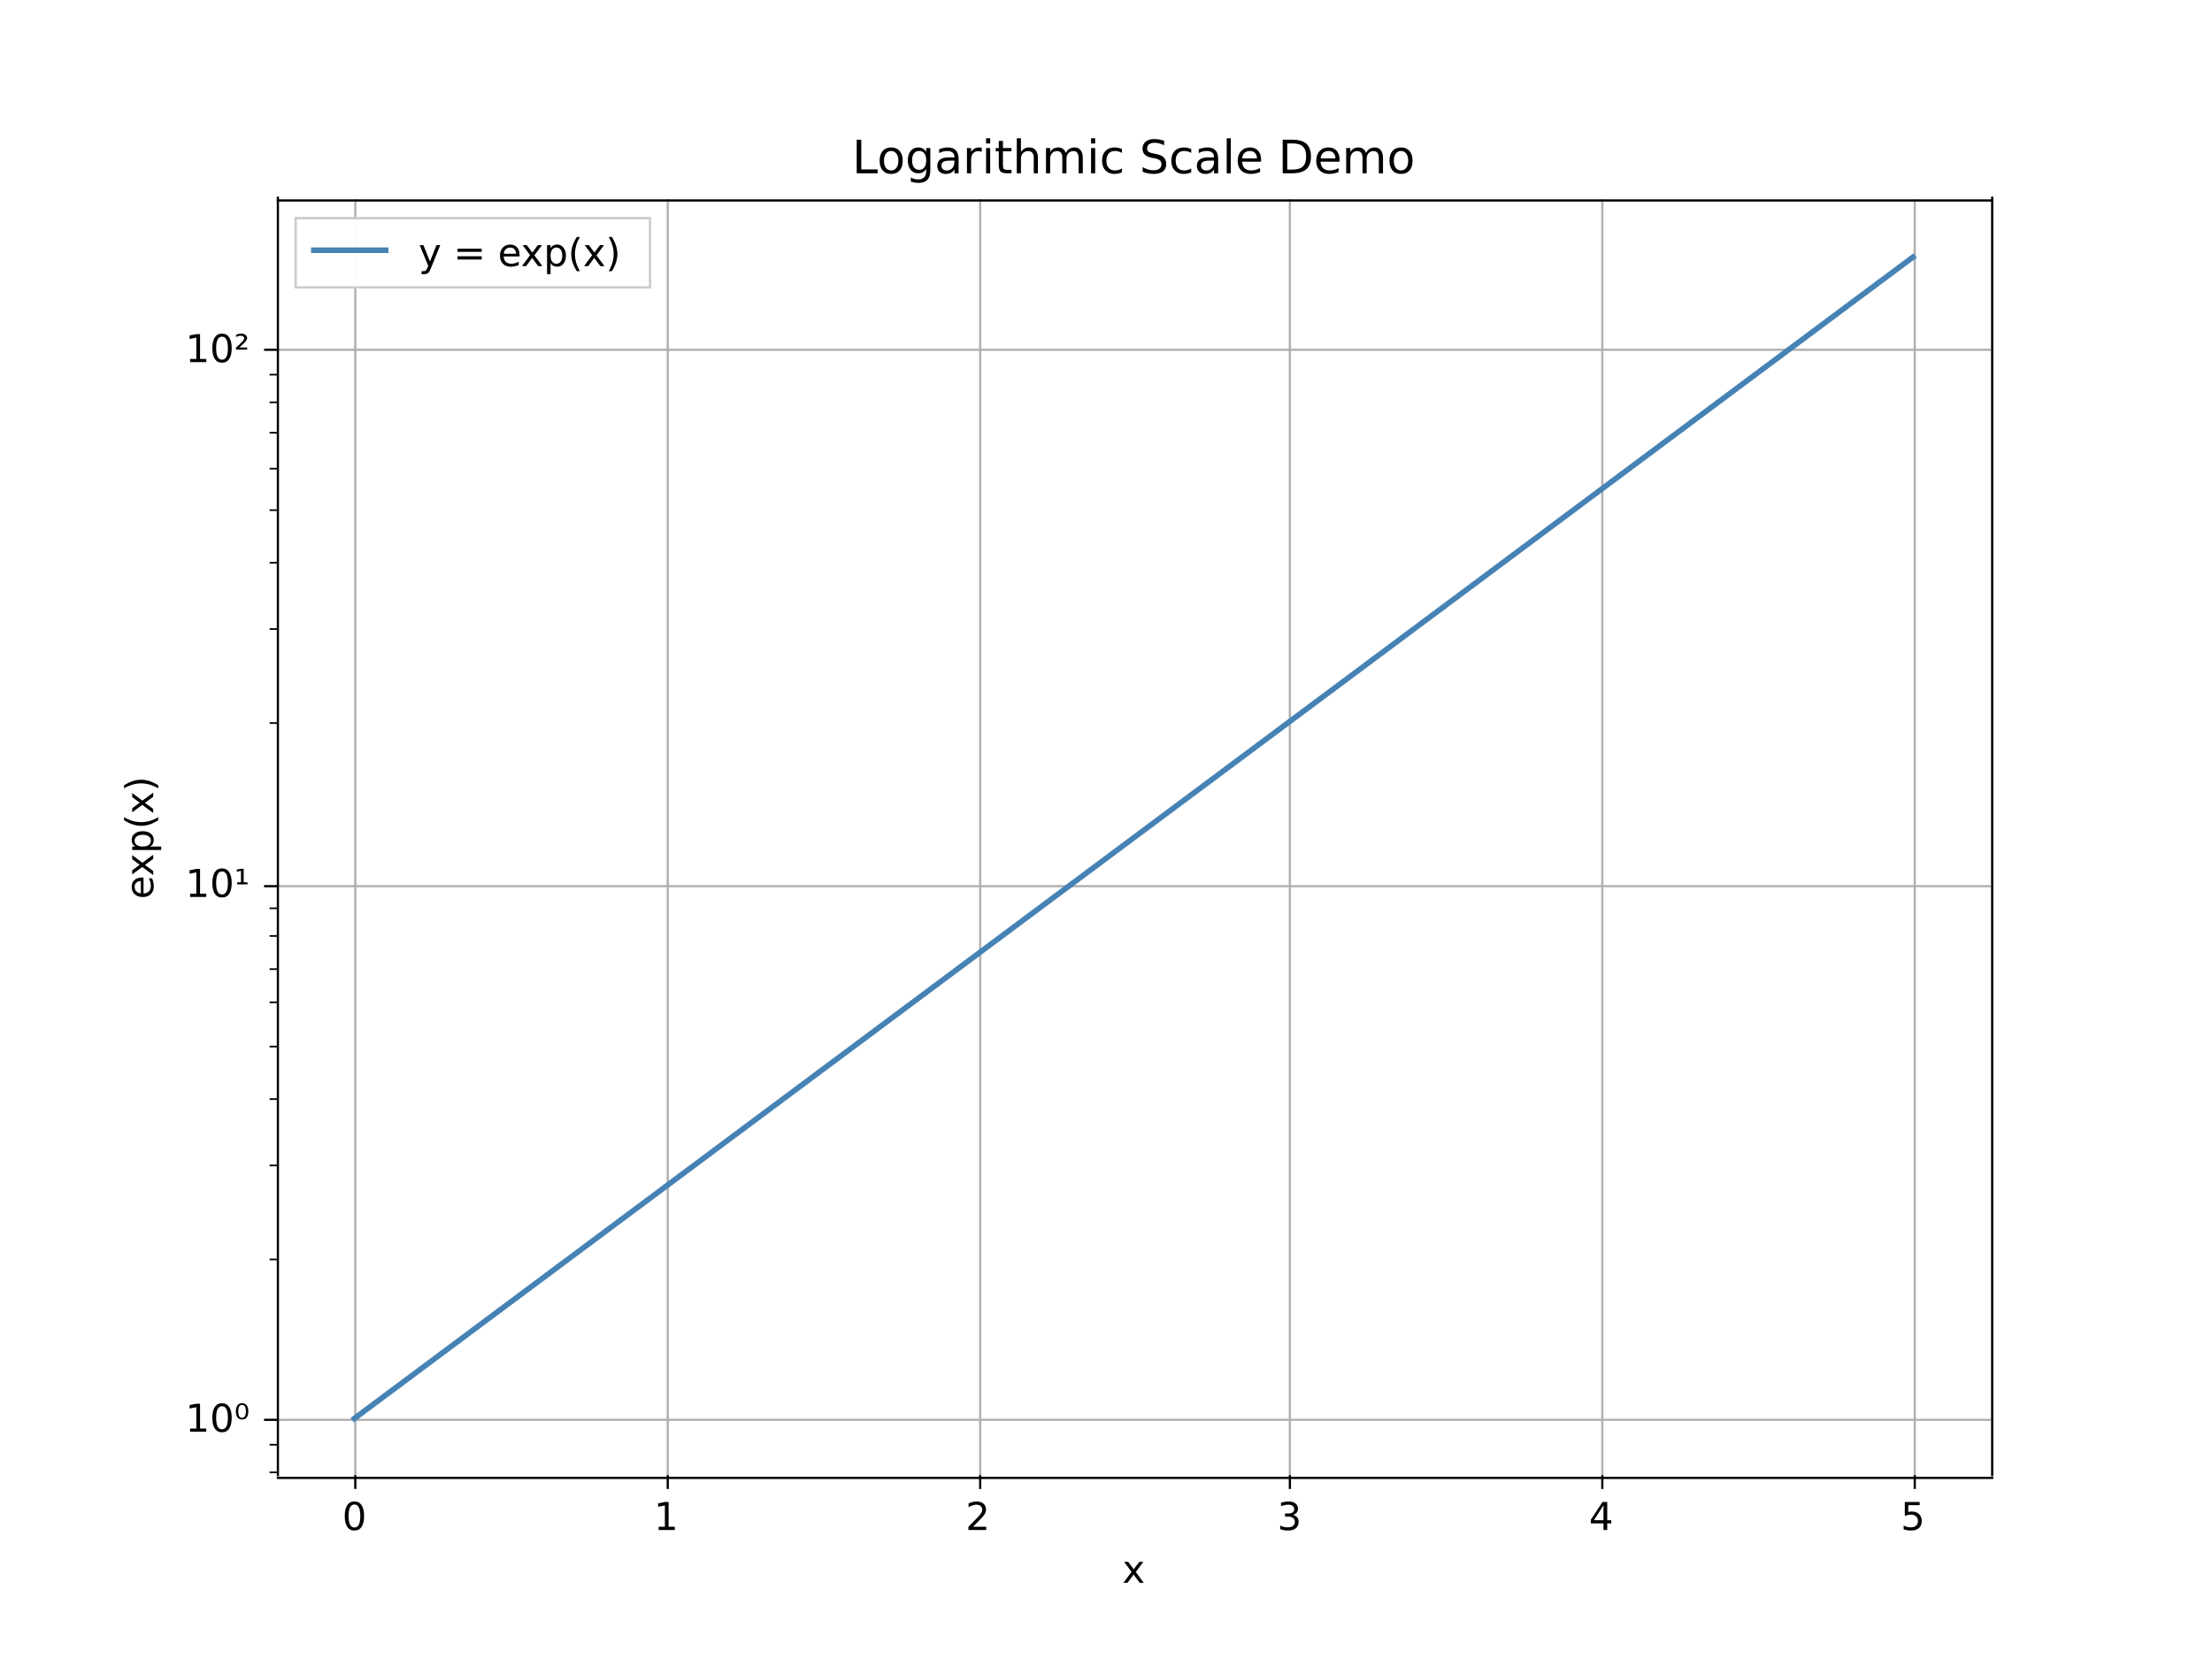
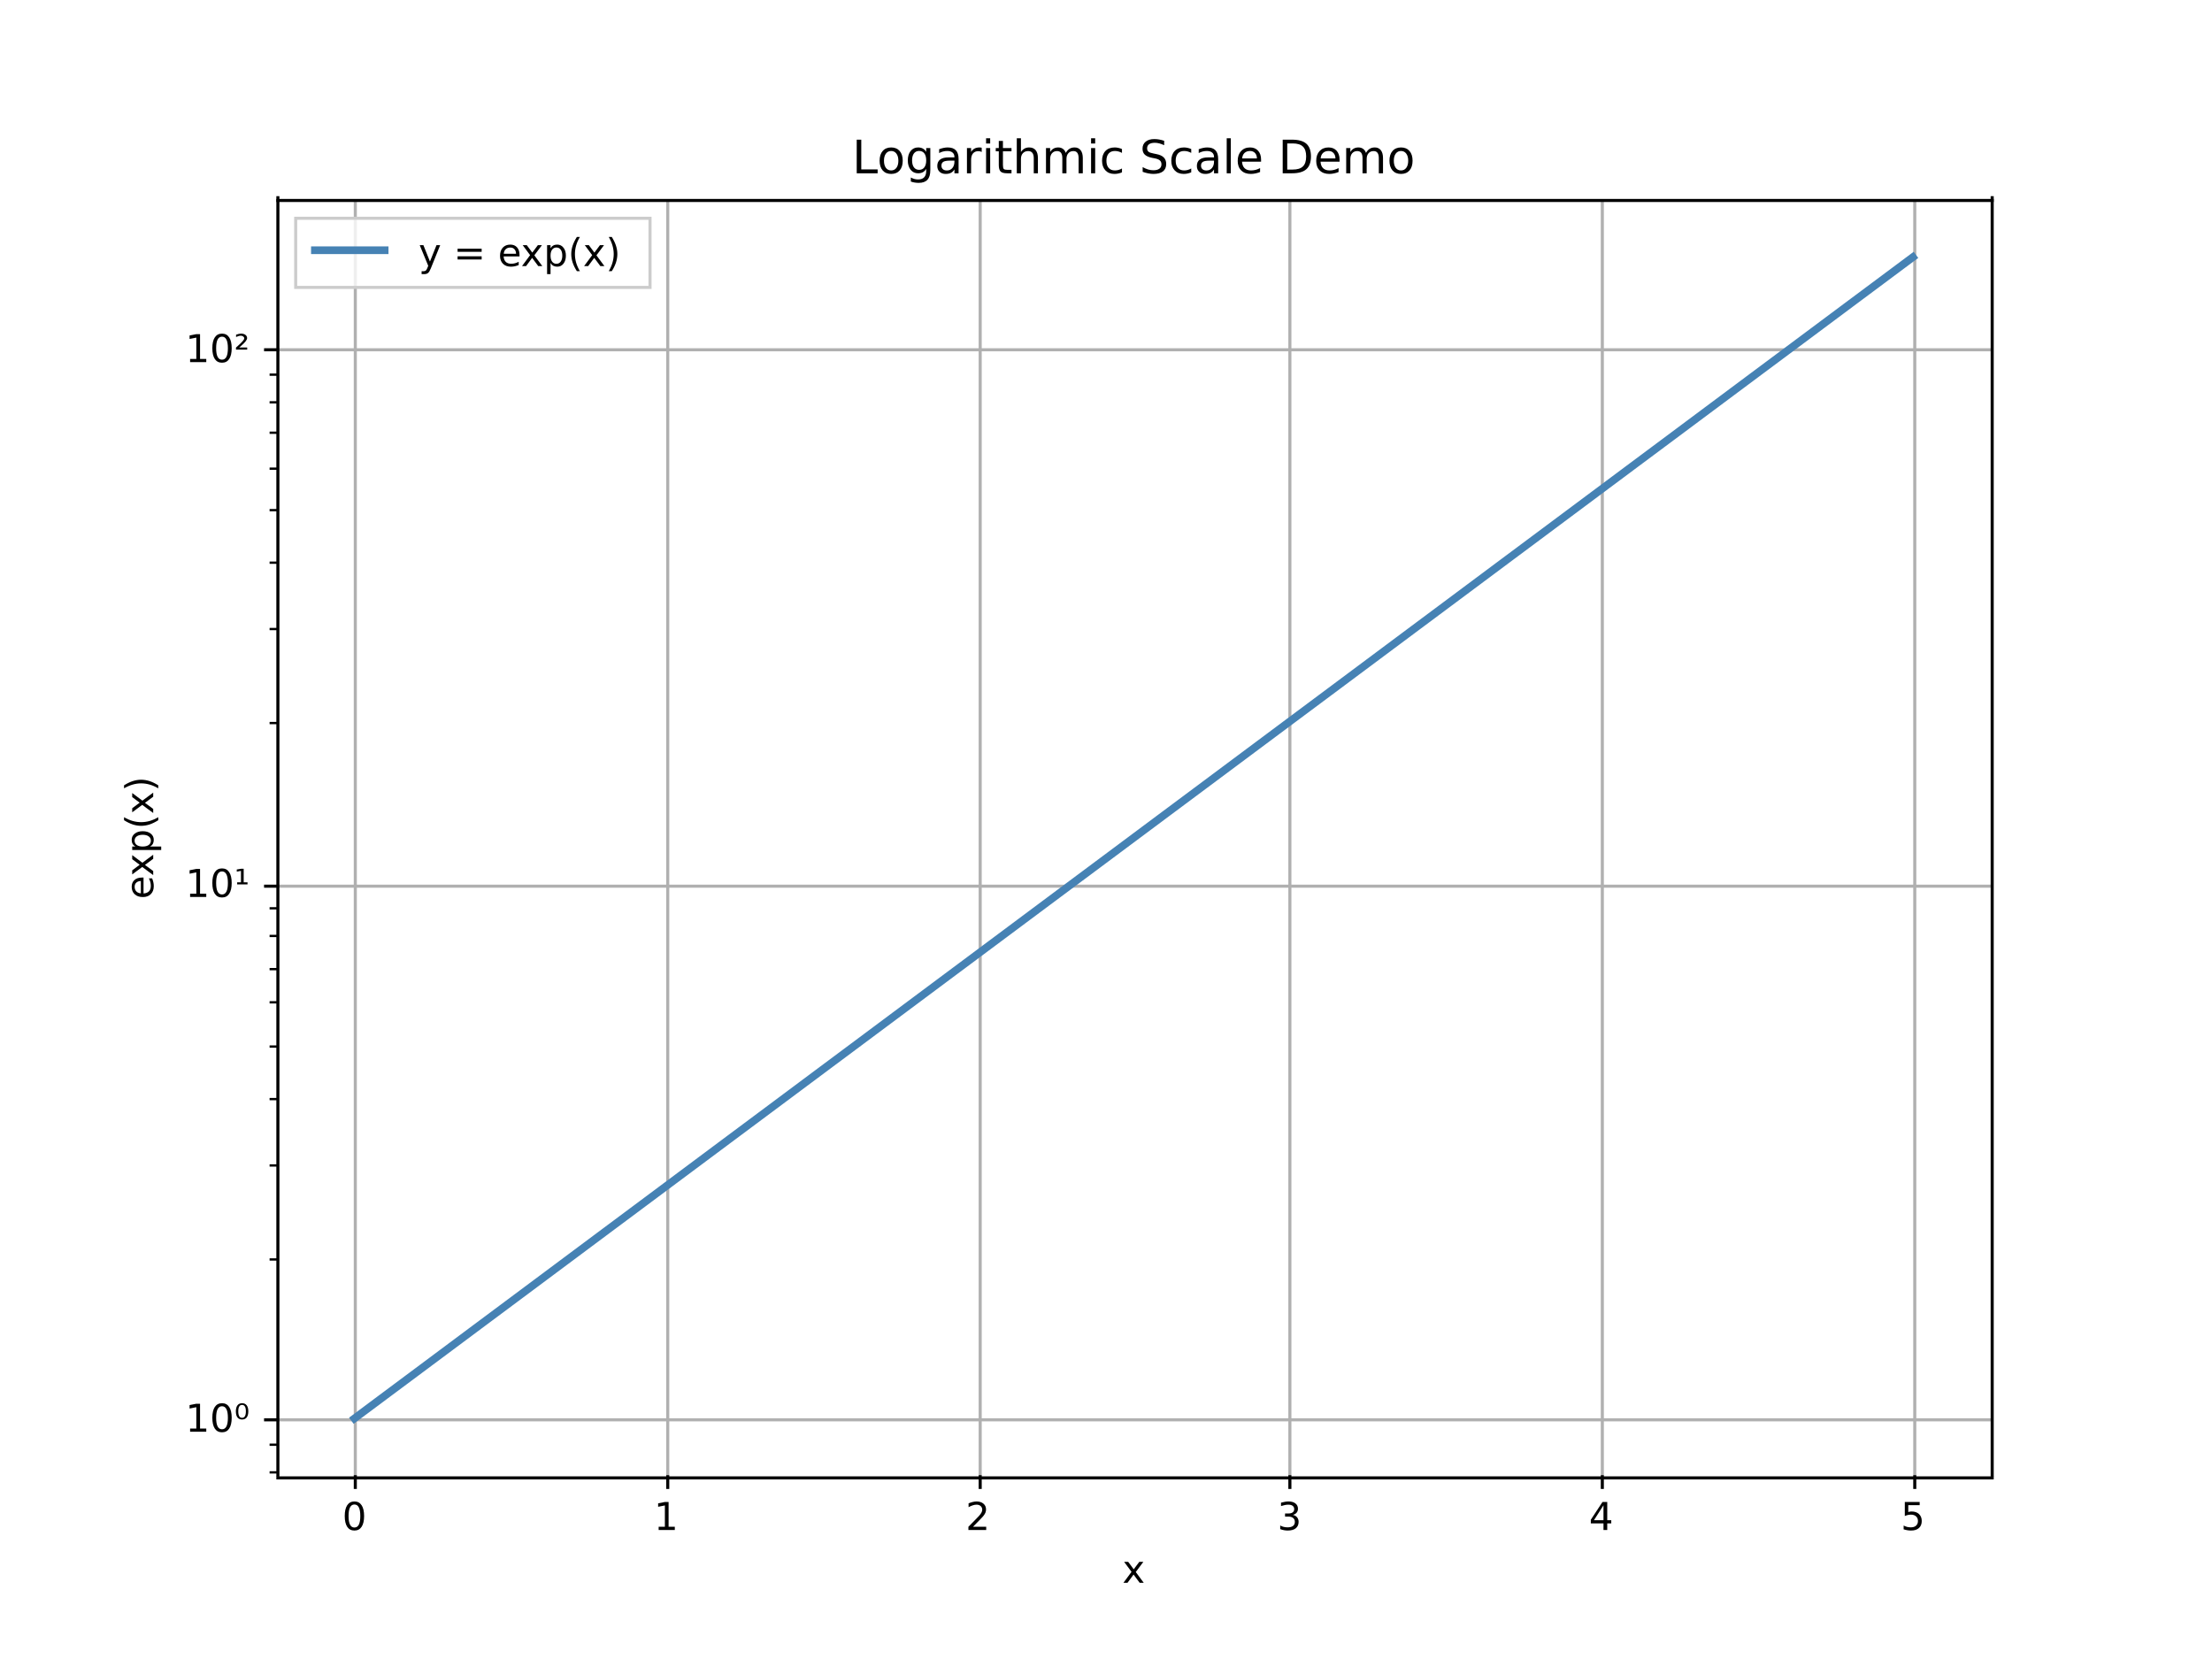
<svg xmlns="http://www.w3.org/2000/svg" width="800" height="600" viewBox="0 0 800 600">
  <defs>
    <clipPath id="clip-1">
      <rect x="100.00" y="66.00" width="620.00" height="462.00" />
    </clipPath>
    <clipPath id="clip-2">
      <rect x="100.00" y="66.00" width="620.00" height="462.00" />
    </clipPath>
    <clipPath id="clip-3">
      <rect x="100.00" y="66.00" width="620.00" height="462.00" />
    </clipPath>
    <clipPath id="clip-4">
      <rect x="100.00" y="66.00" width="620.00" height="462.00" />
    </clipPath>
    <clipPath id="clip-5">
      <rect x="100.00" y="66.00" width="620.00" height="462.00" />
    </clipPath>
    <clipPath id="clip-6">
      <rect x="100.00" y="66.00" width="620.00" height="462.00" />
    </clipPath>
    <clipPath id="clip-7">
      <rect x="100.00" y="66.00" width="620.00" height="462.00" />
    </clipPath>
    <clipPath id="clip-8">
      <rect x="100.00" y="66.00" width="620.00" height="462.00" />
    </clipPath>
    <clipPath id="clip-9">
      <rect x="100.00" y="66.00" width="620.00" height="462.00" />
    </clipPath>
  </defs>
  <g transform="translate(0,600) scale(1,-1)">
    <rect width="800" height="600" fill="white" />
    <path d="M 0.00 0.00 L 800.00 0.00 L 800.00 600.00 L 0.00 600.00 L 0.00 0.00 Z " fill="#FFFFFF" fill-opacity="1.00" stroke="#000000" stroke-opacity="1.00" stroke-width="0.00" stroke-linecap="butt" stroke-linejoin="miter" />
    <path d="M 100.00 66.00 L 720.00 66.00 L 720.00 528.00 L 100.00 528.00 L 100.00 66.00 Z " fill="#FFFFFF" fill-opacity="1.00" stroke="none" stroke-opacity="0.00" stroke-width="0.00" stroke-linecap="butt" stroke-linejoin="miter" />
-     <path d="M 128.50 66.50 L 128.50 528.50 " fill="none" fill-opacity="0.00" stroke="#B0B0B0" stroke-opacity="1.00" stroke-width="0.80" stroke-linecap="butt" stroke-linejoin="miter" clip-path="url(#clip-1)" />
-     <path d="M 241.50 66.50 L 241.50 528.50 " fill="none" fill-opacity="0.00" stroke="#B0B0B0" stroke-opacity="1.00" stroke-width="0.80" stroke-linecap="butt" stroke-linejoin="miter" clip-path="url(#clip-2)" />
-     <path d="M 354.50 66.50 L 354.50 528.50 " fill="none" fill-opacity="0.00" stroke="#B0B0B0" stroke-opacity="1.00" stroke-width="0.80" stroke-linecap="butt" stroke-linejoin="miter" clip-path="url(#clip-3)" />
-     <path d="M 466.50 66.50 L 466.50 528.50 " fill="none" fill-opacity="0.00" stroke="#B0B0B0" stroke-opacity="1.00" stroke-width="0.80" stroke-linecap="butt" stroke-linejoin="miter" clip-path="url(#clip-4)" />
-     <path d="M 579.50 66.50 L 579.50 528.50 " fill="none" fill-opacity="0.00" stroke="#B0B0B0" stroke-opacity="1.00" stroke-width="0.80" stroke-linecap="butt" stroke-linejoin="miter" clip-path="url(#clip-5)" />
-     <path d="M 692.50 66.50 L 692.50 528.50 " fill="none" fill-opacity="0.00" stroke="#B0B0B0" stroke-opacity="1.00" stroke-width="0.80" stroke-linecap="butt" stroke-linejoin="miter" clip-path="url(#clip-6)" />
-     <path d="M 100.50 86.50 L 720.50 86.50 " fill="none" fill-opacity="0.00" stroke="#B0B0B0" stroke-opacity="1.00" stroke-width="0.80" stroke-linecap="butt" stroke-linejoin="miter" clip-path="url(#clip-7)" />
-     <path d="M 100.50 279.50 L 720.50 279.50 " fill="none" fill-opacity="0.00" stroke="#B0B0B0" stroke-opacity="1.00" stroke-width="0.80" stroke-linecap="butt" stroke-linejoin="miter" clip-path="url(#clip-8)" />
-     <path d="M 100.50 473.50 L 720.50 473.50 " fill="none" fill-opacity="0.00" stroke="#B0B0B0" stroke-opacity="1.00" stroke-width="0.80" stroke-linecap="butt" stroke-linejoin="miter" clip-path="url(#clip-9)" />
-     <path d="M 128.18 87.00 L 139.45 95.40 L 150.73 103.80 L 162.00 112.20 L 173.27 120.60 L 184.55 129.00 L 195.82 137.40 L 207.09 145.80 L 218.36 154.20 L 229.64 162.60 L 240.91 171.00 L 252.18 179.40 L 263.45 187.80 L 274.73 196.20 L 286.00 204.60 L 297.27 213.00 L 308.55 221.40 L 319.82 229.80 L 331.09 238.20 L 342.36 246.60 L 353.64 255.00 L 364.91 263.40 L 376.18 271.80 L 387.45 280.20 L 398.73 288.60 L 410.00 297.00 L 421.27 305.40 L 432.55 313.80 L 443.82 322.20 L 455.09 330.60 L 466.36 339.00 L 477.64 347.40 L 488.91 355.80 L 500.18 364.20 L 511.45 372.60 L 522.73 381.00 L 534.00 389.40 L 545.27 397.80 L 556.55 406.20 L 567.82 414.60 L 579.09 423.00 L 590.36 431.40 L 601.64 439.80 L 612.91 448.20 L 624.18 456.60 L 635.45 465.00 L 646.73 473.40 L 658.00 481.80 L 669.27 490.20 L 680.55 498.60 L 691.82 507.00 " fill="none" fill-opacity="0.00" stroke="#4682B4" stroke-opacity="1.00" stroke-width="2.00" stroke-linecap="square" stroke-linejoin="round" />
+     <path d="M 128.50 66.50 L 128.50 528.50 " fill="none" fill-opacity="0.00" stroke="#B0B0B0" stroke-opacity="1.00" stroke-width="1.11" stroke-linecap="butt" stroke-linejoin="miter" clip-path="url(#clip-1)" />
+     <path d="M 241.50 66.50 L 241.50 528.50 " fill="none" fill-opacity="0.00" stroke="#B0B0B0" stroke-opacity="1.00" stroke-width="1.11" stroke-linecap="butt" stroke-linejoin="miter" clip-path="url(#clip-2)" />
+     <path d="M 354.50 66.50 L 354.50 528.50 " fill="none" fill-opacity="0.00" stroke="#B0B0B0" stroke-opacity="1.00" stroke-width="1.11" stroke-linecap="butt" stroke-linejoin="miter" clip-path="url(#clip-3)" />
+     <path d="M 466.50 66.50 L 466.50 528.50 " fill="none" fill-opacity="0.00" stroke="#B0B0B0" stroke-opacity="1.00" stroke-width="1.11" stroke-linecap="butt" stroke-linejoin="miter" clip-path="url(#clip-4)" />
+     <path d="M 579.50 66.50 L 579.50 528.50 " fill="none" fill-opacity="0.00" stroke="#B0B0B0" stroke-opacity="1.00" stroke-width="1.11" stroke-linecap="butt" stroke-linejoin="miter" clip-path="url(#clip-5)" />
+     <path d="M 692.50 66.50 L 692.50 528.50 " fill="none" fill-opacity="0.00" stroke="#B0B0B0" stroke-opacity="1.00" stroke-width="1.11" stroke-linecap="butt" stroke-linejoin="miter" clip-path="url(#clip-6)" />
+     <path d="M 100.50 86.50 L 720.50 86.50 " fill="none" fill-opacity="0.00" stroke="#B0B0B0" stroke-opacity="1.00" stroke-width="1.11" stroke-linecap="butt" stroke-linejoin="miter" clip-path="url(#clip-7)" />
+     <path d="M 100.50 279.50 L 720.50 279.50 " fill="none" fill-opacity="0.00" stroke="#B0B0B0" stroke-opacity="1.00" stroke-width="1.11" stroke-linecap="butt" stroke-linejoin="miter" clip-path="url(#clip-8)" />
+     <path d="M 100.50 473.50 L 720.50 473.50 " fill="none" fill-opacity="0.00" stroke="#B0B0B0" stroke-opacity="1.00" stroke-width="1.11" stroke-linecap="butt" stroke-linejoin="miter" clip-path="url(#clip-9)" />
+     <path d="M 128.18 87.00 L 139.45 95.40 L 150.73 103.80 L 162.00 112.20 L 173.27 120.60 L 184.55 129.00 L 195.82 137.40 L 207.09 145.80 L 218.36 154.20 L 229.64 162.60 L 240.91 171.00 L 252.18 179.40 L 263.45 187.80 L 274.73 196.20 L 286.00 204.60 L 297.27 213.00 L 308.55 221.40 L 319.82 229.80 L 331.09 238.20 L 342.36 246.60 L 353.64 255.00 L 364.91 263.40 L 376.18 271.80 L 387.45 280.20 L 398.73 288.60 L 410.00 297.00 L 421.27 305.40 L 432.55 313.80 L 443.82 322.20 L 455.09 330.60 L 466.36 339.00 L 477.64 347.40 L 488.91 355.80 L 500.18 364.20 L 511.45 372.60 L 522.73 381.00 L 534.00 389.40 L 545.27 397.80 L 556.55 406.20 L 567.82 414.60 L 579.09 423.00 L 590.36 431.40 L 601.64 439.80 L 612.91 448.20 L 624.18 456.60 L 635.45 465.00 L 646.73 473.40 L 658.00 481.80 L 669.27 490.20 L 680.55 498.60 L 691.82 507.00 " fill="none" fill-opacity="0.00" stroke="#4682B4" stroke-opacity="1.00" stroke-width="2.78" stroke-linecap="square" stroke-linejoin="round" />
    <text font-family="DejaVu Sans" font-size="16.67" fill="#000000" fill-opacity="1.00" text-anchor="middle" transform="translate(410.00,537.33) scale(1,-1)">Logarithmic Scale Demo</text>
-     <path d="M 106.94 496.06 L 235.09 496.06 L 235.09 521.06 L 106.94 521.06 L 106.94 496.06 Z " fill="#FFFFFF" fill-opacity="0.80" stroke="#CCCCCC" stroke-opacity="1.00" stroke-width="0.80" stroke-linecap="butt" stroke-linejoin="miter" />
-     <path d="M 112.50 509.50 L 140.50 509.50 " fill="none" fill-opacity="0.00" stroke="#4682B4" stroke-opacity="1.00" stroke-width="2.00" stroke-linecap="butt" stroke-linejoin="miter" />
-     <text font-family="DejaVu Sans" font-size="13.89" fill="#000000" fill-opacity="1.00" text-anchor="start" dominant-baseline="central" transform="translate(151.39,508.56) scale(1,-1)">y = exp(x)</text>
-     <path d="M 128.50 66.50 L 128.50 61.50 " fill="none" fill-opacity="0.00" stroke="#000000" stroke-opacity="1.00" stroke-width="0.80" stroke-linecap="butt" stroke-linejoin="miter" />
+     <path d="M 128.50 66.50 L 128.50 61.50 " fill="none" fill-opacity="0.00" stroke="#000000" stroke-opacity="1.00" stroke-width="1.11" stroke-linecap="butt" stroke-linejoin="miter" />
    <text font-family="DejaVu Sans" font-size="13.89" fill="#000000" fill-opacity="1.00" text-anchor="middle" dominant-baseline="text-before-edge" transform="translate(128.18,56.28) scale(1,-1)">0</text>
-     <path d="M 241.50 66.50 L 241.50 61.50 " fill="none" fill-opacity="0.00" stroke="#000000" stroke-opacity="1.00" stroke-width="0.80" stroke-linecap="butt" stroke-linejoin="miter" />
+     <path d="M 241.50 66.50 L 241.50 61.50 " fill="none" fill-opacity="0.00" stroke="#000000" stroke-opacity="1.00" stroke-width="1.11" stroke-linecap="butt" stroke-linejoin="miter" />
    <text font-family="DejaVu Sans" font-size="13.89" fill="#000000" fill-opacity="1.00" text-anchor="middle" dominant-baseline="text-before-edge" transform="translate(240.91,56.28) scale(1,-1)">1</text>
-     <path d="M 354.50 66.50 L 354.50 61.50 " fill="none" fill-opacity="0.00" stroke="#000000" stroke-opacity="1.00" stroke-width="0.80" stroke-linecap="butt" stroke-linejoin="miter" />
+     <path d="M 354.50 66.50 L 354.50 61.50 " fill="none" fill-opacity="0.00" stroke="#000000" stroke-opacity="1.00" stroke-width="1.11" stroke-linecap="butt" stroke-linejoin="miter" />
    <text font-family="DejaVu Sans" font-size="13.89" fill="#000000" fill-opacity="1.00" text-anchor="middle" dominant-baseline="text-before-edge" transform="translate(353.64,56.28) scale(1,-1)">2</text>
-     <path d="M 466.50 66.50 L 466.50 61.50 " fill="none" fill-opacity="0.00" stroke="#000000" stroke-opacity="1.00" stroke-width="0.80" stroke-linecap="butt" stroke-linejoin="miter" />
+     <path d="M 466.50 66.50 L 466.50 61.50 " fill="none" fill-opacity="0.00" stroke="#000000" stroke-opacity="1.00" stroke-width="1.11" stroke-linecap="butt" stroke-linejoin="miter" />
    <text font-family="DejaVu Sans" font-size="13.89" fill="#000000" fill-opacity="1.00" text-anchor="middle" dominant-baseline="text-before-edge" transform="translate(466.36,56.28) scale(1,-1)">3</text>
-     <path d="M 579.50 66.50 L 579.50 61.50 " fill="none" fill-opacity="0.00" stroke="#000000" stroke-opacity="1.00" stroke-width="0.80" stroke-linecap="butt" stroke-linejoin="miter" />
+     <path d="M 579.50 66.50 L 579.50 61.50 " fill="none" fill-opacity="0.00" stroke="#000000" stroke-opacity="1.00" stroke-width="1.11" stroke-linecap="butt" stroke-linejoin="miter" />
    <text font-family="DejaVu Sans" font-size="13.89" fill="#000000" fill-opacity="1.00" text-anchor="middle" dominant-baseline="text-before-edge" transform="translate(579.09,56.28) scale(1,-1)">4</text>
-     <path d="M 692.50 66.50 L 692.50 61.50 " fill="none" fill-opacity="0.00" stroke="#000000" stroke-opacity="1.00" stroke-width="0.80" stroke-linecap="butt" stroke-linejoin="miter" />
+     <path d="M 692.50 66.50 L 692.50 61.50 " fill="none" fill-opacity="0.00" stroke="#000000" stroke-opacity="1.00" stroke-width="1.11" stroke-linecap="butt" stroke-linejoin="miter" />
    <text font-family="DejaVu Sans" font-size="13.89" fill="#000000" fill-opacity="1.00" text-anchor="middle" dominant-baseline="text-before-edge" transform="translate(691.82,56.28) scale(1,-1)">5</text>
    <text font-family="DejaVu Sans" font-size="13.89" fill="#000000" fill-opacity="1.00" text-anchor="middle" dominant-baseline="text-before-edge" transform="translate(410.00,37.17) scale(1,-1)">x</text>
-     <path d="M 100.50 86.50 L 95.50 86.50 " fill="none" fill-opacity="0.00" stroke="#000000" stroke-opacity="1.00" stroke-width="0.80" stroke-linecap="butt" stroke-linejoin="miter" />
+     <path d="M 100.50 86.50 L 95.50 86.50 " fill="none" fill-opacity="0.00" stroke="#000000" stroke-opacity="1.00" stroke-width="1.11" stroke-linecap="butt" stroke-linejoin="miter" />
    <text font-family="DejaVu Sans" font-size="13.89" fill="#000000" fill-opacity="1.00" text-anchor="end" dominant-baseline="central" transform="translate(90.28,87.00) scale(1,-1)">10⁰</text>
-     <path d="M 100.50 279.50 L 95.50 279.50 " fill="none" fill-opacity="0.00" stroke="#000000" stroke-opacity="1.00" stroke-width="0.80" stroke-linecap="butt" stroke-linejoin="miter" />
+     <path d="M 100.50 279.50 L 95.50 279.50 " fill="none" fill-opacity="0.00" stroke="#000000" stroke-opacity="1.00" stroke-width="1.11" stroke-linecap="butt" stroke-linejoin="miter" />
    <text font-family="DejaVu Sans" font-size="13.89" fill="#000000" fill-opacity="1.00" text-anchor="end" dominant-baseline="central" transform="translate(90.28,280.42) scale(1,-1)">10¹</text>
-     <path d="M 100.50 473.50 L 95.50 473.50 " fill="none" fill-opacity="0.00" stroke="#000000" stroke-opacity="1.00" stroke-width="0.80" stroke-linecap="butt" stroke-linejoin="miter" />
+     <path d="M 100.50 473.50 L 95.50 473.50 " fill="none" fill-opacity="0.00" stroke="#000000" stroke-opacity="1.00" stroke-width="1.11" stroke-linecap="butt" stroke-linejoin="miter" />
    <text font-family="DejaVu Sans" font-size="13.89" fill="#000000" fill-opacity="1.00" text-anchor="end" dominant-baseline="central" transform="translate(90.28,473.83) scale(1,-1)">10²</text>
-     <path d="M 100.50 67.50 L 97.50 67.50 " fill="none" fill-opacity="0.00" stroke="#000000" stroke-opacity="1.00" stroke-width="0.60" stroke-linecap="butt" stroke-linejoin="miter" />
-     <path d="M 100.50 77.50 L 97.50 77.50 " fill="none" fill-opacity="0.00" stroke="#000000" stroke-opacity="1.00" stroke-width="0.60" stroke-linecap="butt" stroke-linejoin="miter" />
-     <path d="M 100.50 144.50 L 97.50 144.50 " fill="none" fill-opacity="0.00" stroke="#000000" stroke-opacity="1.00" stroke-width="0.60" stroke-linecap="butt" stroke-linejoin="miter" />
-     <path d="M 100.50 178.50 L 97.50 178.50 " fill="none" fill-opacity="0.00" stroke="#000000" stroke-opacity="1.00" stroke-width="0.60" stroke-linecap="butt" stroke-linejoin="miter" />
-     <path d="M 100.50 202.50 L 97.50 202.50 " fill="none" fill-opacity="0.00" stroke="#000000" stroke-opacity="1.00" stroke-width="0.60" stroke-linecap="butt" stroke-linejoin="miter" />
-     <path d="M 100.50 221.50 L 97.50 221.50 " fill="none" fill-opacity="0.00" stroke="#000000" stroke-opacity="1.00" stroke-width="0.60" stroke-linecap="butt" stroke-linejoin="miter" />
-     <path d="M 100.50 237.50 L 97.50 237.50 " fill="none" fill-opacity="0.00" stroke="#000000" stroke-opacity="1.00" stroke-width="0.60" stroke-linecap="butt" stroke-linejoin="miter" />
-     <path d="M 100.50 249.50 L 97.50 249.50 " fill="none" fill-opacity="0.00" stroke="#000000" stroke-opacity="1.00" stroke-width="0.60" stroke-linecap="butt" stroke-linejoin="miter" />
-     <path d="M 100.50 261.50 L 97.50 261.50 " fill="none" fill-opacity="0.00" stroke="#000000" stroke-opacity="1.00" stroke-width="0.60" stroke-linecap="butt" stroke-linejoin="miter" />
-     <path d="M 100.50 271.50 L 97.50 271.50 " fill="none" fill-opacity="0.00" stroke="#000000" stroke-opacity="1.00" stroke-width="0.60" stroke-linecap="butt" stroke-linejoin="miter" />
-     <path d="M 100.50 338.50 L 97.50 338.50 " fill="none" fill-opacity="0.00" stroke="#000000" stroke-opacity="1.00" stroke-width="0.60" stroke-linecap="butt" stroke-linejoin="miter" />
-     <path d="M 100.50 372.50 L 97.50 372.50 " fill="none" fill-opacity="0.00" stroke="#000000" stroke-opacity="1.00" stroke-width="0.60" stroke-linecap="butt" stroke-linejoin="miter" />
-     <path d="M 100.50 396.50 L 97.50 396.50 " fill="none" fill-opacity="0.00" stroke="#000000" stroke-opacity="1.00" stroke-width="0.60" stroke-linecap="butt" stroke-linejoin="miter" />
-     <path d="M 100.50 415.50 L 97.50 415.50 " fill="none" fill-opacity="0.00" stroke="#000000" stroke-opacity="1.00" stroke-width="0.60" stroke-linecap="butt" stroke-linejoin="miter" />
-     <path d="M 100.50 430.50 L 97.50 430.50 " fill="none" fill-opacity="0.00" stroke="#000000" stroke-opacity="1.00" stroke-width="0.60" stroke-linecap="butt" stroke-linejoin="miter" />
-     <path d="M 100.50 443.50 L 97.50 443.50 " fill="none" fill-opacity="0.00" stroke="#000000" stroke-opacity="1.00" stroke-width="0.60" stroke-linecap="butt" stroke-linejoin="miter" />
-     <path d="M 100.50 454.50 L 97.50 454.50 " fill="none" fill-opacity="0.00" stroke="#000000" stroke-opacity="1.00" stroke-width="0.60" stroke-linecap="butt" stroke-linejoin="miter" />
-     <path d="M 100.50 464.50 L 97.50 464.50 " fill="none" fill-opacity="0.00" stroke="#000000" stroke-opacity="1.00" stroke-width="0.60" stroke-linecap="butt" stroke-linejoin="miter" />
+     <path d="M 100.50 67.50 L 97.50 67.50 " fill="none" fill-opacity="0.00" stroke="#000000" stroke-opacity="1.00" stroke-width="0.83" stroke-linecap="butt" stroke-linejoin="miter" />
+     <path d="M 100.50 77.50 L 97.50 77.50 " fill="none" fill-opacity="0.00" stroke="#000000" stroke-opacity="1.00" stroke-width="0.83" stroke-linecap="butt" stroke-linejoin="miter" />
+     <path d="M 100.50 144.50 L 97.50 144.50 " fill="none" fill-opacity="0.00" stroke="#000000" stroke-opacity="1.00" stroke-width="0.83" stroke-linecap="butt" stroke-linejoin="miter" />
+     <path d="M 100.50 178.50 L 97.50 178.50 " fill="none" fill-opacity="0.00" stroke="#000000" stroke-opacity="1.00" stroke-width="0.83" stroke-linecap="butt" stroke-linejoin="miter" />
+     <path d="M 100.50 202.50 L 97.50 202.50 " fill="none" fill-opacity="0.00" stroke="#000000" stroke-opacity="1.00" stroke-width="0.83" stroke-linecap="butt" stroke-linejoin="miter" />
+     <path d="M 100.50 221.50 L 97.50 221.50 " fill="none" fill-opacity="0.00" stroke="#000000" stroke-opacity="1.00" stroke-width="0.83" stroke-linecap="butt" stroke-linejoin="miter" />
+     <path d="M 100.50 237.50 L 97.50 237.50 " fill="none" fill-opacity="0.00" stroke="#000000" stroke-opacity="1.00" stroke-width="0.83" stroke-linecap="butt" stroke-linejoin="miter" />
+     <path d="M 100.50 249.50 L 97.50 249.50 " fill="none" fill-opacity="0.00" stroke="#000000" stroke-opacity="1.00" stroke-width="0.83" stroke-linecap="butt" stroke-linejoin="miter" />
+     <path d="M 100.50 261.50 L 97.50 261.50 " fill="none" fill-opacity="0.00" stroke="#000000" stroke-opacity="1.00" stroke-width="0.83" stroke-linecap="butt" stroke-linejoin="miter" />
+     <path d="M 100.50 271.50 L 97.50 271.50 " fill="none" fill-opacity="0.00" stroke="#000000" stroke-opacity="1.00" stroke-width="0.83" stroke-linecap="butt" stroke-linejoin="miter" />
+     <path d="M 100.50 338.50 L 97.50 338.50 " fill="none" fill-opacity="0.00" stroke="#000000" stroke-opacity="1.00" stroke-width="0.83" stroke-linecap="butt" stroke-linejoin="miter" />
+     <path d="M 100.50 372.50 L 97.50 372.50 " fill="none" fill-opacity="0.00" stroke="#000000" stroke-opacity="1.00" stroke-width="0.83" stroke-linecap="butt" stroke-linejoin="miter" />
+     <path d="M 100.50 396.50 L 97.50 396.50 " fill="none" fill-opacity="0.00" stroke="#000000" stroke-opacity="1.00" stroke-width="0.83" stroke-linecap="butt" stroke-linejoin="miter" />
+     <path d="M 100.50 415.50 L 97.50 415.50 " fill="none" fill-opacity="0.00" stroke="#000000" stroke-opacity="1.00" stroke-width="0.83" stroke-linecap="butt" stroke-linejoin="miter" />
+     <path d="M 100.50 430.50 L 97.50 430.50 " fill="none" fill-opacity="0.00" stroke="#000000" stroke-opacity="1.00" stroke-width="0.83" stroke-linecap="butt" stroke-linejoin="miter" />
+     <path d="M 100.50 443.50 L 97.50 443.50 " fill="none" fill-opacity="0.00" stroke="#000000" stroke-opacity="1.00" stroke-width="0.83" stroke-linecap="butt" stroke-linejoin="miter" />
+     <path d="M 100.50 454.50 L 97.50 454.50 " fill="none" fill-opacity="0.00" stroke="#000000" stroke-opacity="1.00" stroke-width="0.83" stroke-linecap="butt" stroke-linejoin="miter" />
+     <path d="M 100.50 464.50 L 97.50 464.50 " fill="none" fill-opacity="0.00" stroke="#000000" stroke-opacity="1.00" stroke-width="0.83" stroke-linecap="butt" stroke-linejoin="miter" />
    <text font-family="DejaVu Sans" font-size="13.89" fill="#000000" fill-opacity="1.00" text-anchor="middle" transform="translate(55.41,297.00) rotate(90.00) scale(1,-1)">exp(x)</text>
-     <path d="M 100.50 66.50 L 100.50 528.50 " fill="none" fill-opacity="0.00" stroke="#000000" stroke-opacity="1.00" stroke-width="0.80" stroke-linecap="square" stroke-linejoin="miter" />
-     <path d="M 720.50 66.50 L 720.50 528.50 " fill="none" fill-opacity="0.00" stroke="#000000" stroke-opacity="1.00" stroke-width="0.80" stroke-linecap="square" stroke-linejoin="miter" />
-     <path d="M 100.50 65.50 L 720.50 65.50 " fill="none" fill-opacity="0.00" stroke="#000000" stroke-opacity="1.00" stroke-width="0.80" stroke-linecap="square" stroke-linejoin="miter" />
-     <path d="M 100.50 527.50 L 720.50 527.50 " fill="none" fill-opacity="0.00" stroke="#000000" stroke-opacity="1.00" stroke-width="0.80" stroke-linecap="square" stroke-linejoin="miter" />
-     <path d="M 106.94 496.06 L 235.09 496.06 L 235.09 521.06 L 106.94 521.06 L 106.94 496.06 Z " fill="#FFFFFF" fill-opacity="0.80" stroke="#CCCCCC" stroke-opacity="1.00" stroke-width="0.80" stroke-linecap="butt" stroke-linejoin="miter" />
-     <path d="M 112.50 509.50 L 140.50 509.50 " fill="none" fill-opacity="0.00" stroke="#4682B4" stroke-opacity="1.00" stroke-width="2.00" stroke-linecap="butt" stroke-linejoin="miter" />
+     <path d="M 100.50 66.50 L 100.50 528.50 " fill="none" fill-opacity="0.00" stroke="#000000" stroke-opacity="1.00" stroke-width="1.11" stroke-linecap="square" stroke-linejoin="miter" />
+     <path d="M 720.50 66.50 L 720.50 528.50 " fill="none" fill-opacity="0.00" stroke="#000000" stroke-opacity="1.00" stroke-width="1.11" stroke-linecap="square" stroke-linejoin="miter" />
+     <path d="M 100.50 65.50 L 720.50 65.50 " fill="none" fill-opacity="0.00" stroke="#000000" stroke-opacity="1.00" stroke-width="1.11" stroke-linecap="square" stroke-linejoin="miter" />
+     <path d="M 100.50 527.50 L 720.50 527.50 " fill="none" fill-opacity="0.00" stroke="#000000" stroke-opacity="1.00" stroke-width="1.11" stroke-linecap="square" stroke-linejoin="miter" />
+     <path d="M 106.94 496.06 L 235.09 496.06 L 235.09 521.06 L 106.94 521.06 L 106.94 496.06 Z " fill="#FFFFFF" fill-opacity="0.80" stroke="#CCCCCC" stroke-opacity="1.00" stroke-width="1.11" stroke-linecap="butt" stroke-linejoin="miter" />
+     <path d="M 112.50 509.50 L 140.50 509.50 " fill="none" fill-opacity="0.00" stroke="#4682B4" stroke-opacity="1.00" stroke-width="2.78" stroke-linecap="butt" stroke-linejoin="miter" />
    <text font-family="DejaVu Sans" font-size="13.89" fill="#000000" fill-opacity="1.00" text-anchor="start" dominant-baseline="central" transform="translate(151.39,508.56) scale(1,-1)">y = exp(x)</text>
  </g>
</svg>
